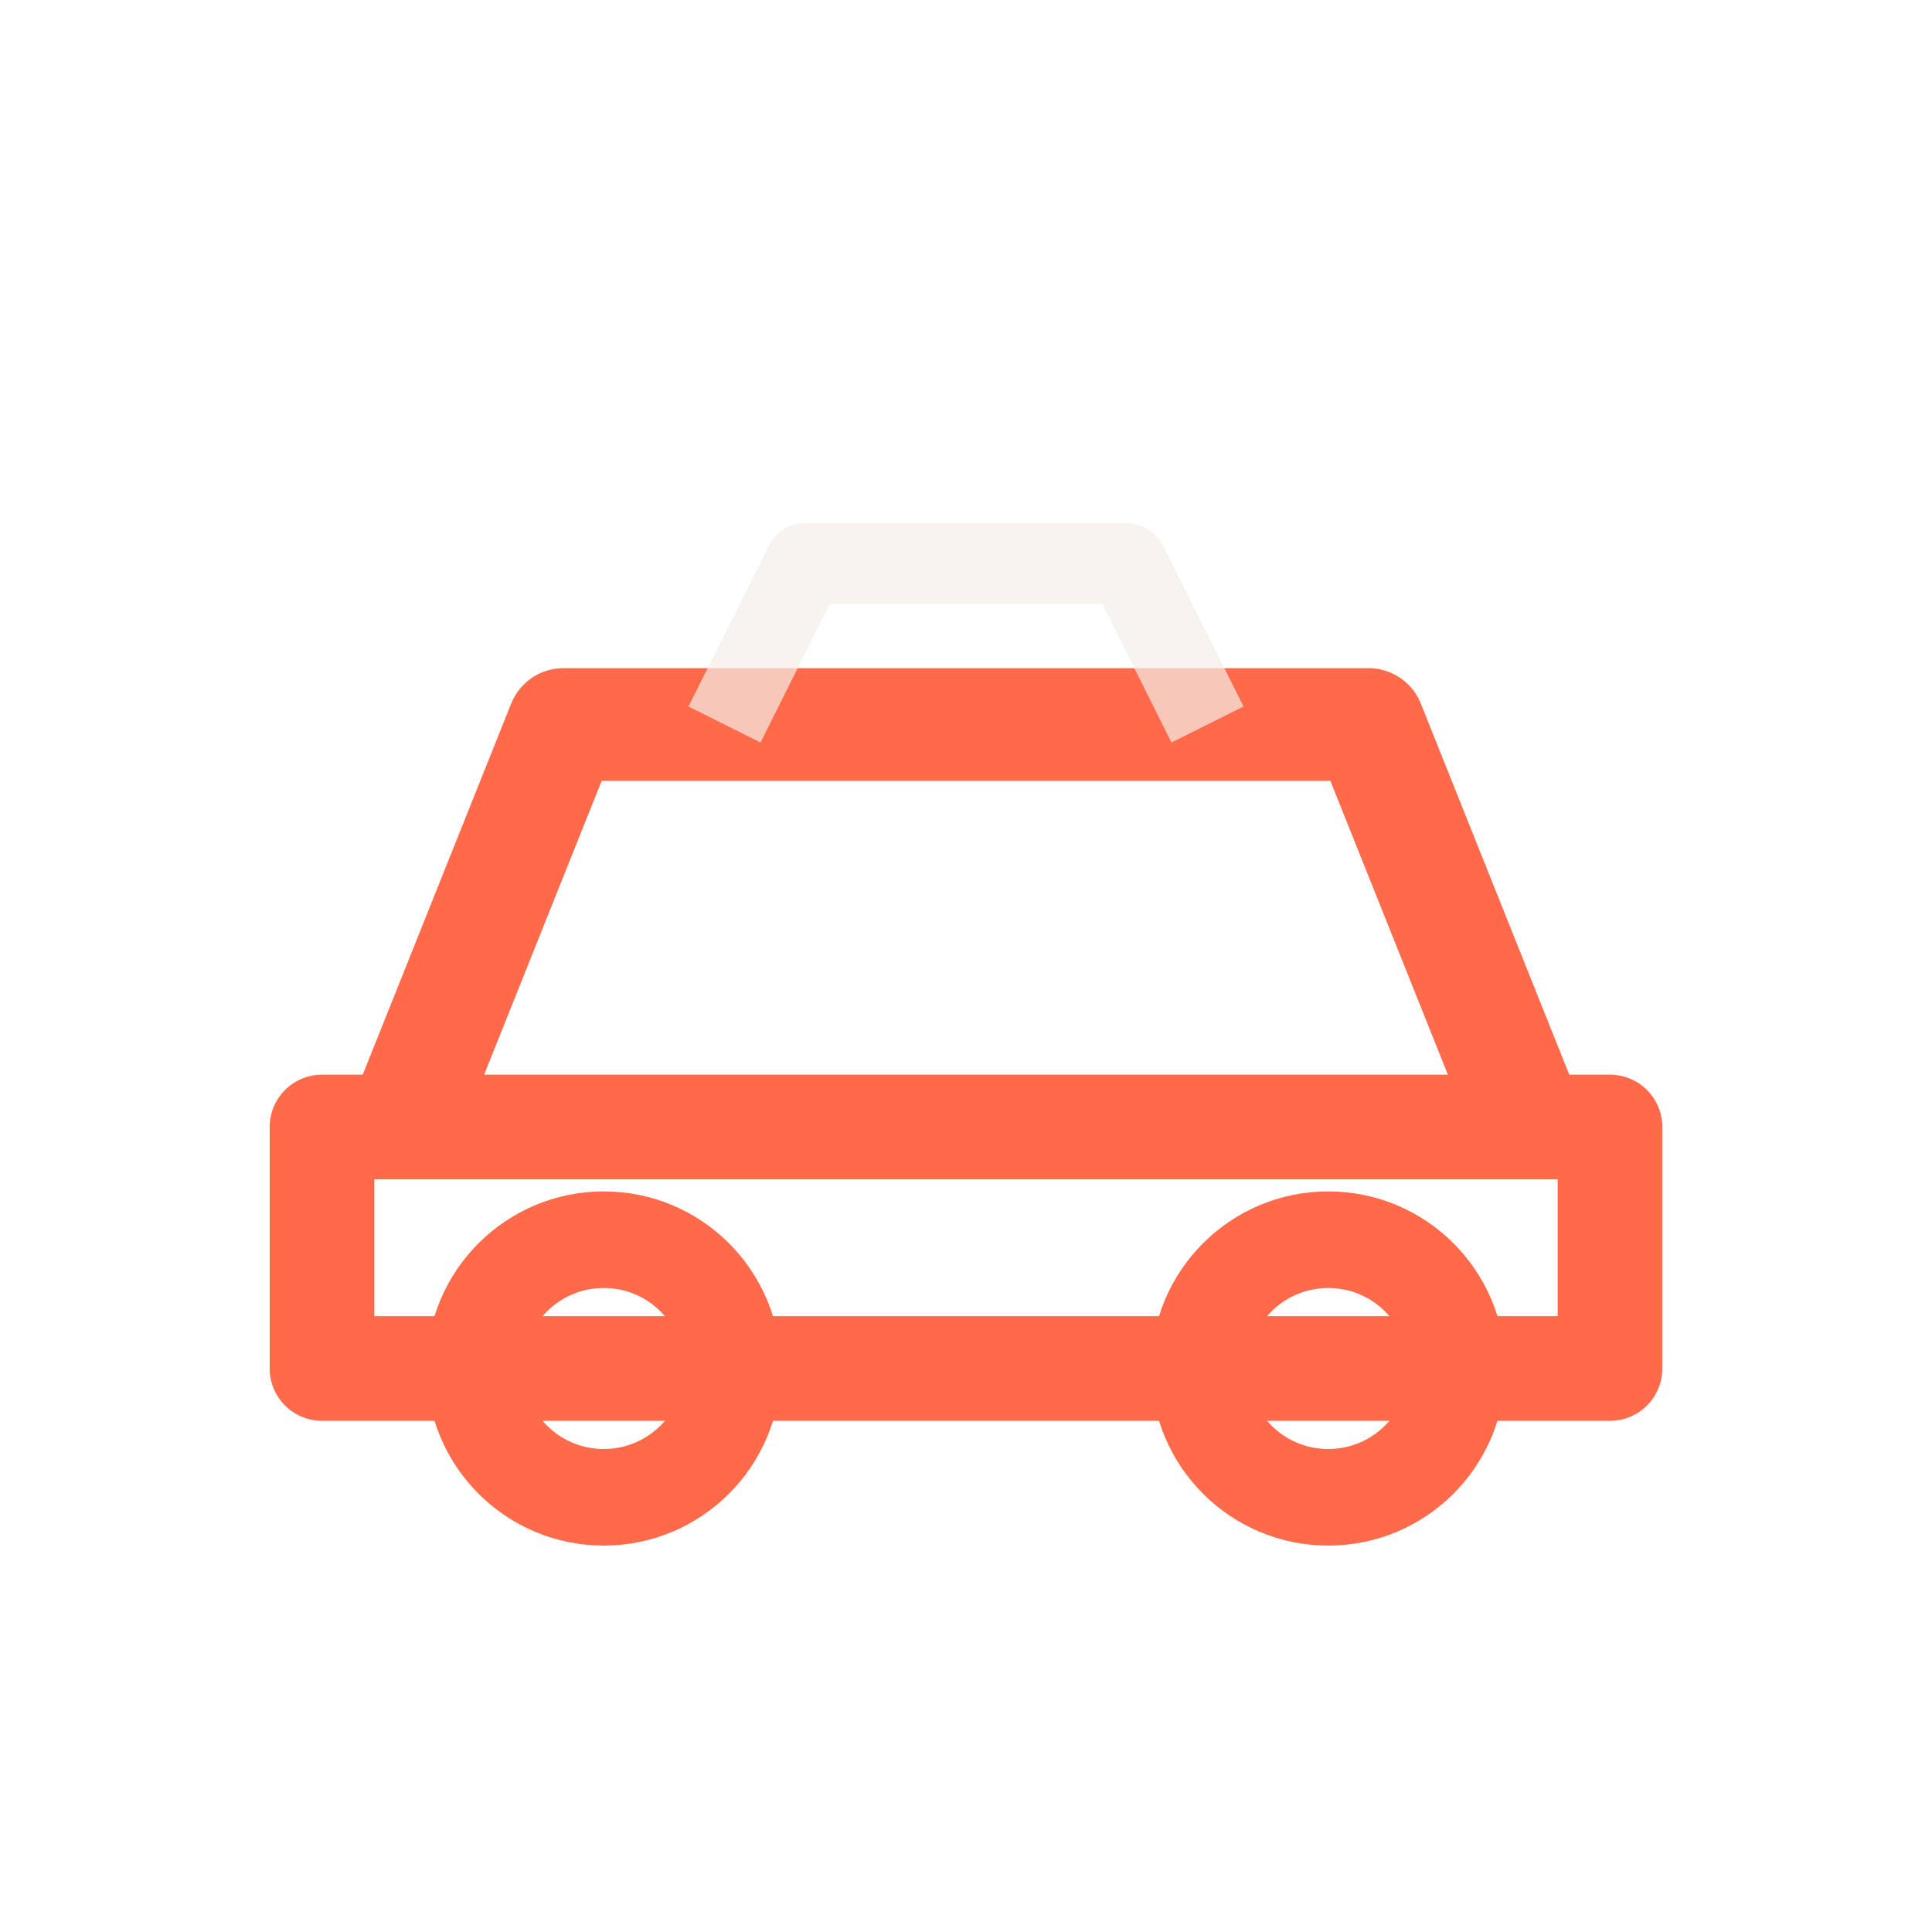
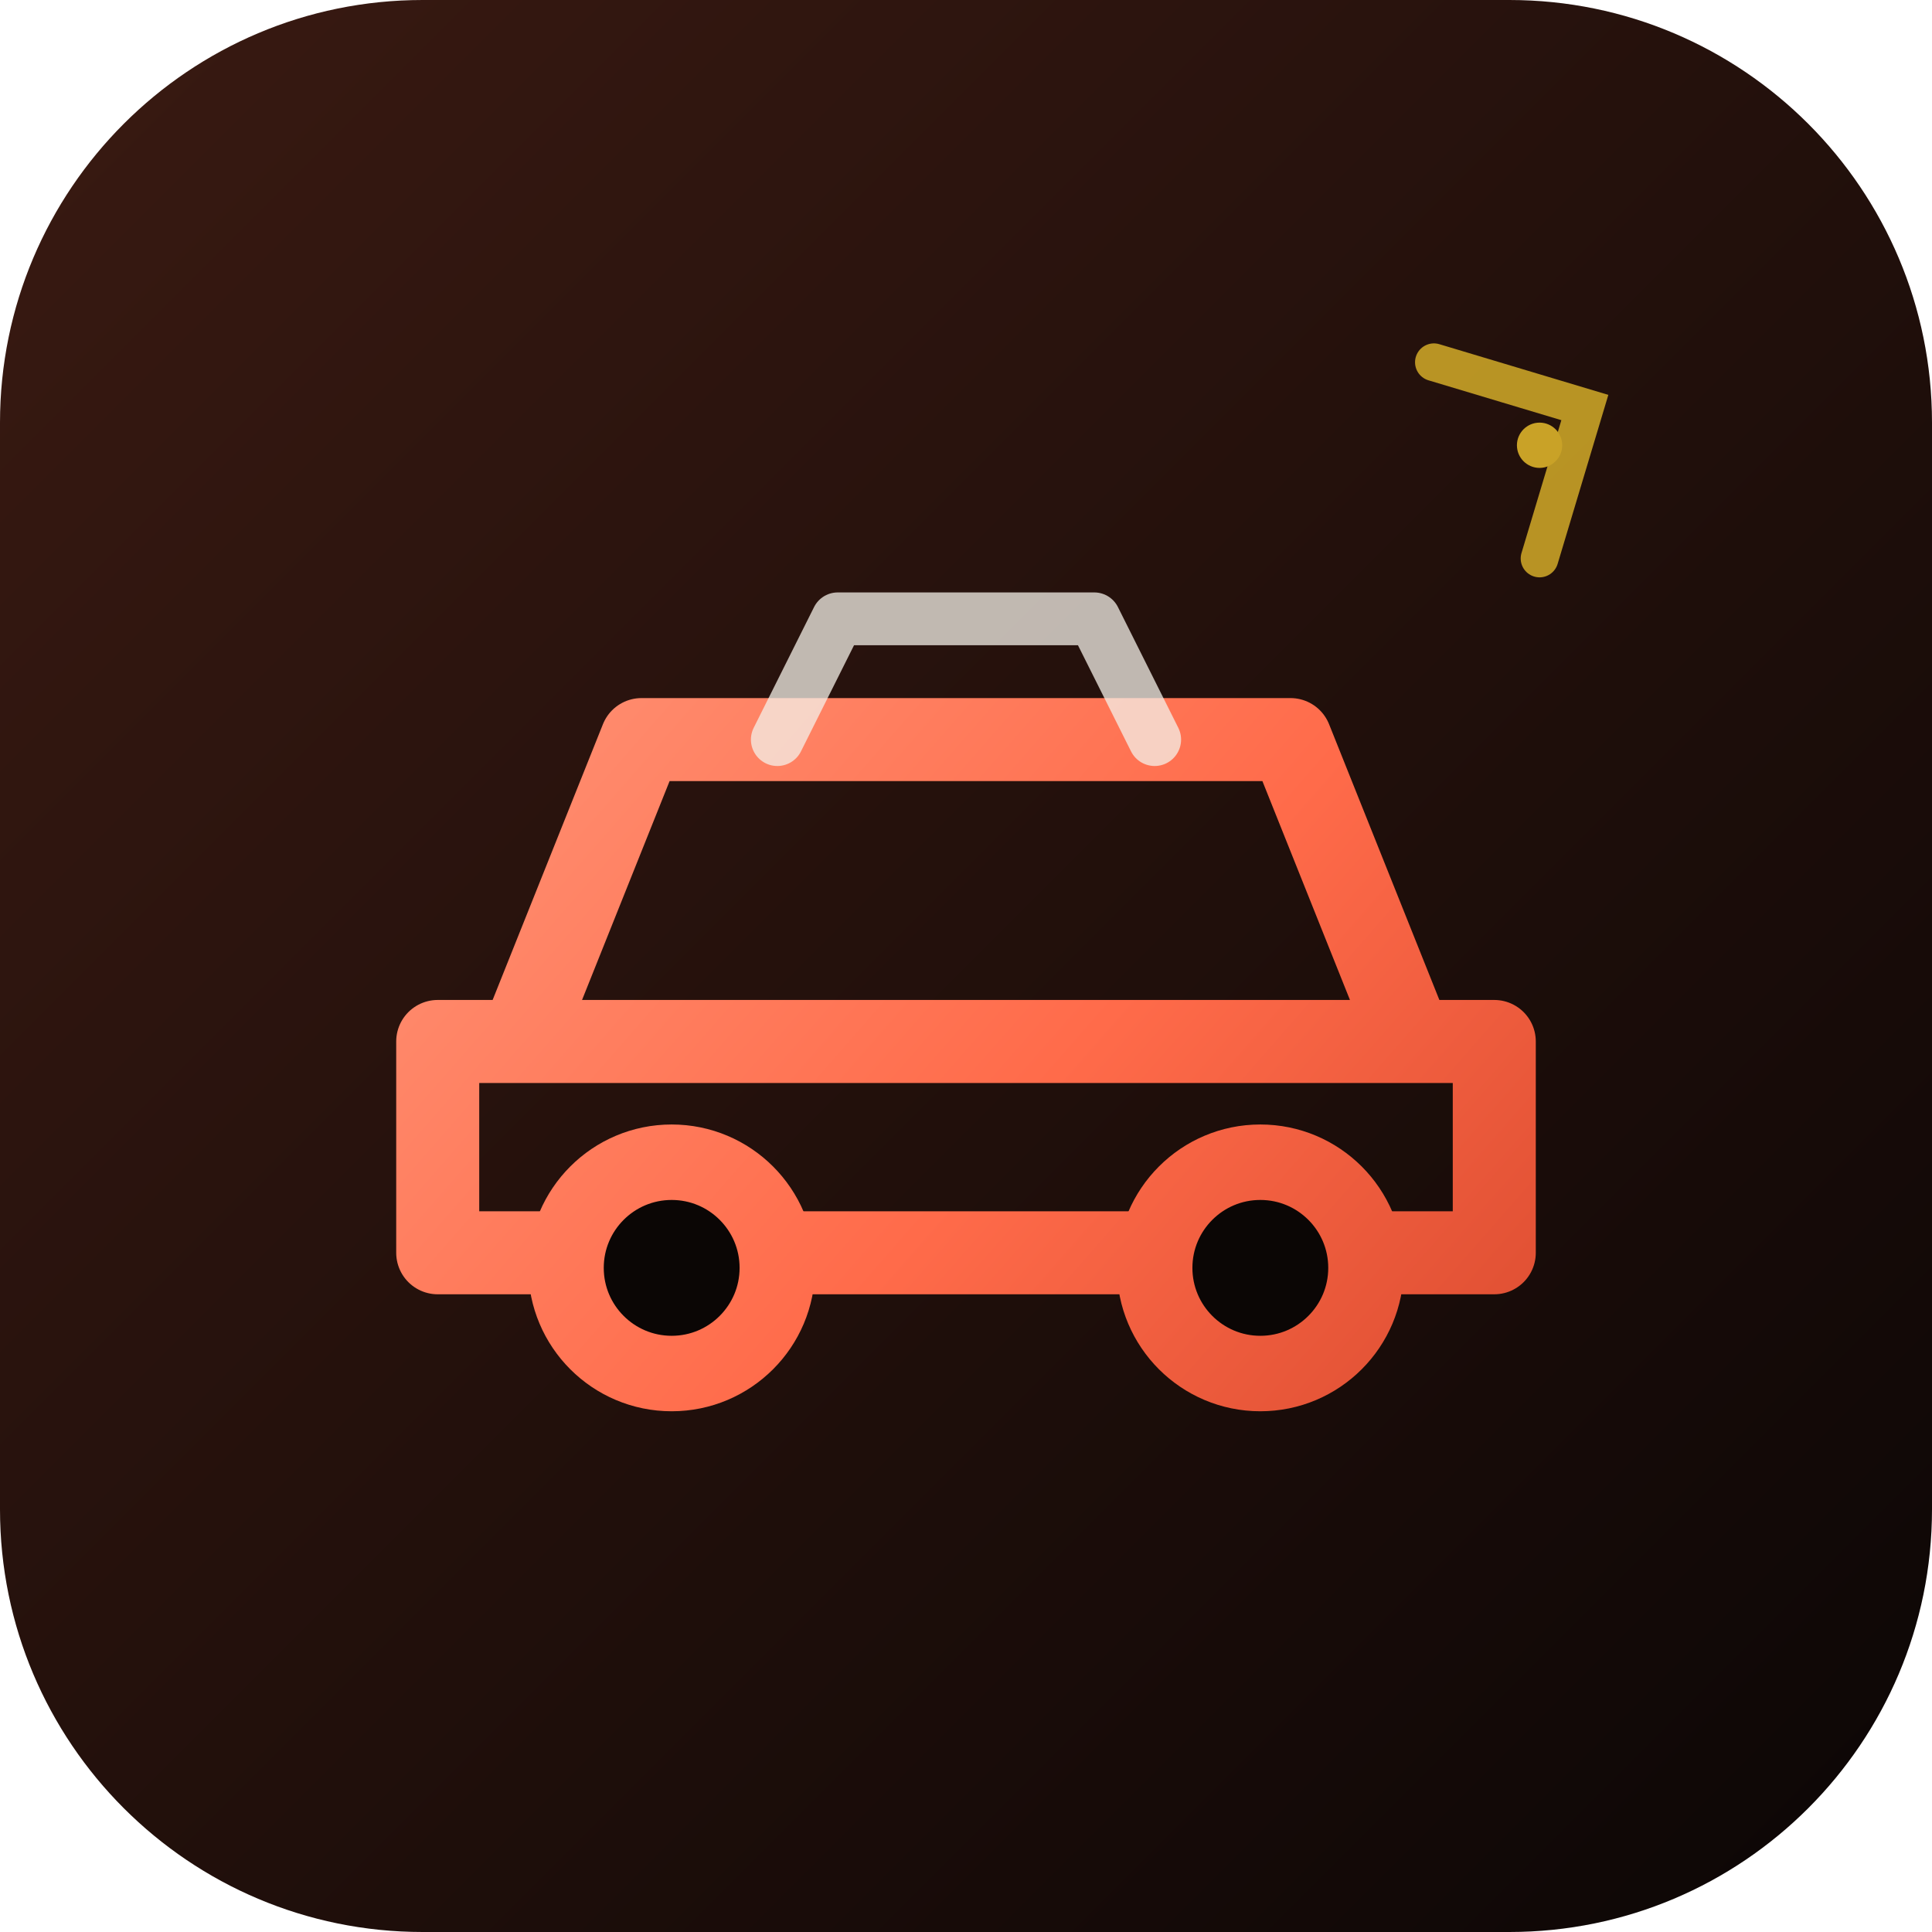
- <svg xmlns="http://www.w3.org/2000/svg" viewBox="0 0 48 48" fill="none" aria-hidden="true">
-   <path d="M10 28 L14 18 H34 L38 28" stroke="#FF6B4A" stroke-width="2.8" stroke-linejoin="round" />
-   <path d="M8 28 H40 V34 H8 Z" stroke="#FF6B4A" stroke-width="2.6" stroke-linejoin="round" />
-   <circle cx="15" cy="34" r="3.2" stroke="#FF6B4A" stroke-width="2.4" />
-   <circle cx="33" cy="34" r="3.2" stroke="#FF6B4A" stroke-width="2.4" />
-   <path d="M18 18 L20 14 H28 L30 18" stroke="#F4F0E8" stroke-width="2" stroke-linejoin="round" opacity=".7" />
+ <svg xmlns="http://www.w3.org/2000/svg" viewBox="0 0 512 512" role="img" aria-label="CarCap">
+   <defs>
+     <linearGradient id="bg" x1="0" y1="0" x2="1" y2="1">
+       <stop offset="0%" stop-color="#3a1a12" />
+       <stop offset="100%" stop-color="#0b0605" />
+     </linearGradient>
+     <linearGradient id="coral" gradientUnits="userSpaceOnUse" x1="96" y1="140" x2="416" y2="420">
+       <stop offset="0%" stop-color="#ff9a7e" />
+       <stop offset="55%" stop-color="#ff6b4a" />
+       <stop offset="100%" stop-color="#d4452a" />
+     </linearGradient>
+   </defs>
+   <rect width="512" height="512" rx="112" fill="url(#bg)" />
+   <path d="M380 96 L420 108 L408 148" stroke="#c9a227" stroke-width="10" stroke-linecap="round" fill="none" opacity=".9" />
+   <circle cx="408" cy="118" r="6" fill="#c9a227" />
+   <path d="M138 276 L170 196 H342 L374 276" fill="none" stroke="url(#coral)" stroke-width="22" stroke-linejoin="round" />
+   <path d="M116 276 H396 V332 H116 Z" fill="none" stroke="url(#coral)" stroke-width="22" stroke-linejoin="round" />
+   <circle cx="178" cy="336" r="28" fill="#0b0605" stroke="url(#coral)" stroke-width="20" />
+   <circle cx="334" cy="336" r="28" fill="#0b0605" stroke="url(#coral)" stroke-width="20" />
+   <path d="M206 196 L222 164 H290 L306 196" fill="none" stroke="#f4f0e8" stroke-width="14" stroke-linejoin="round" stroke-linecap="round" opacity=".75" />
</svg>
